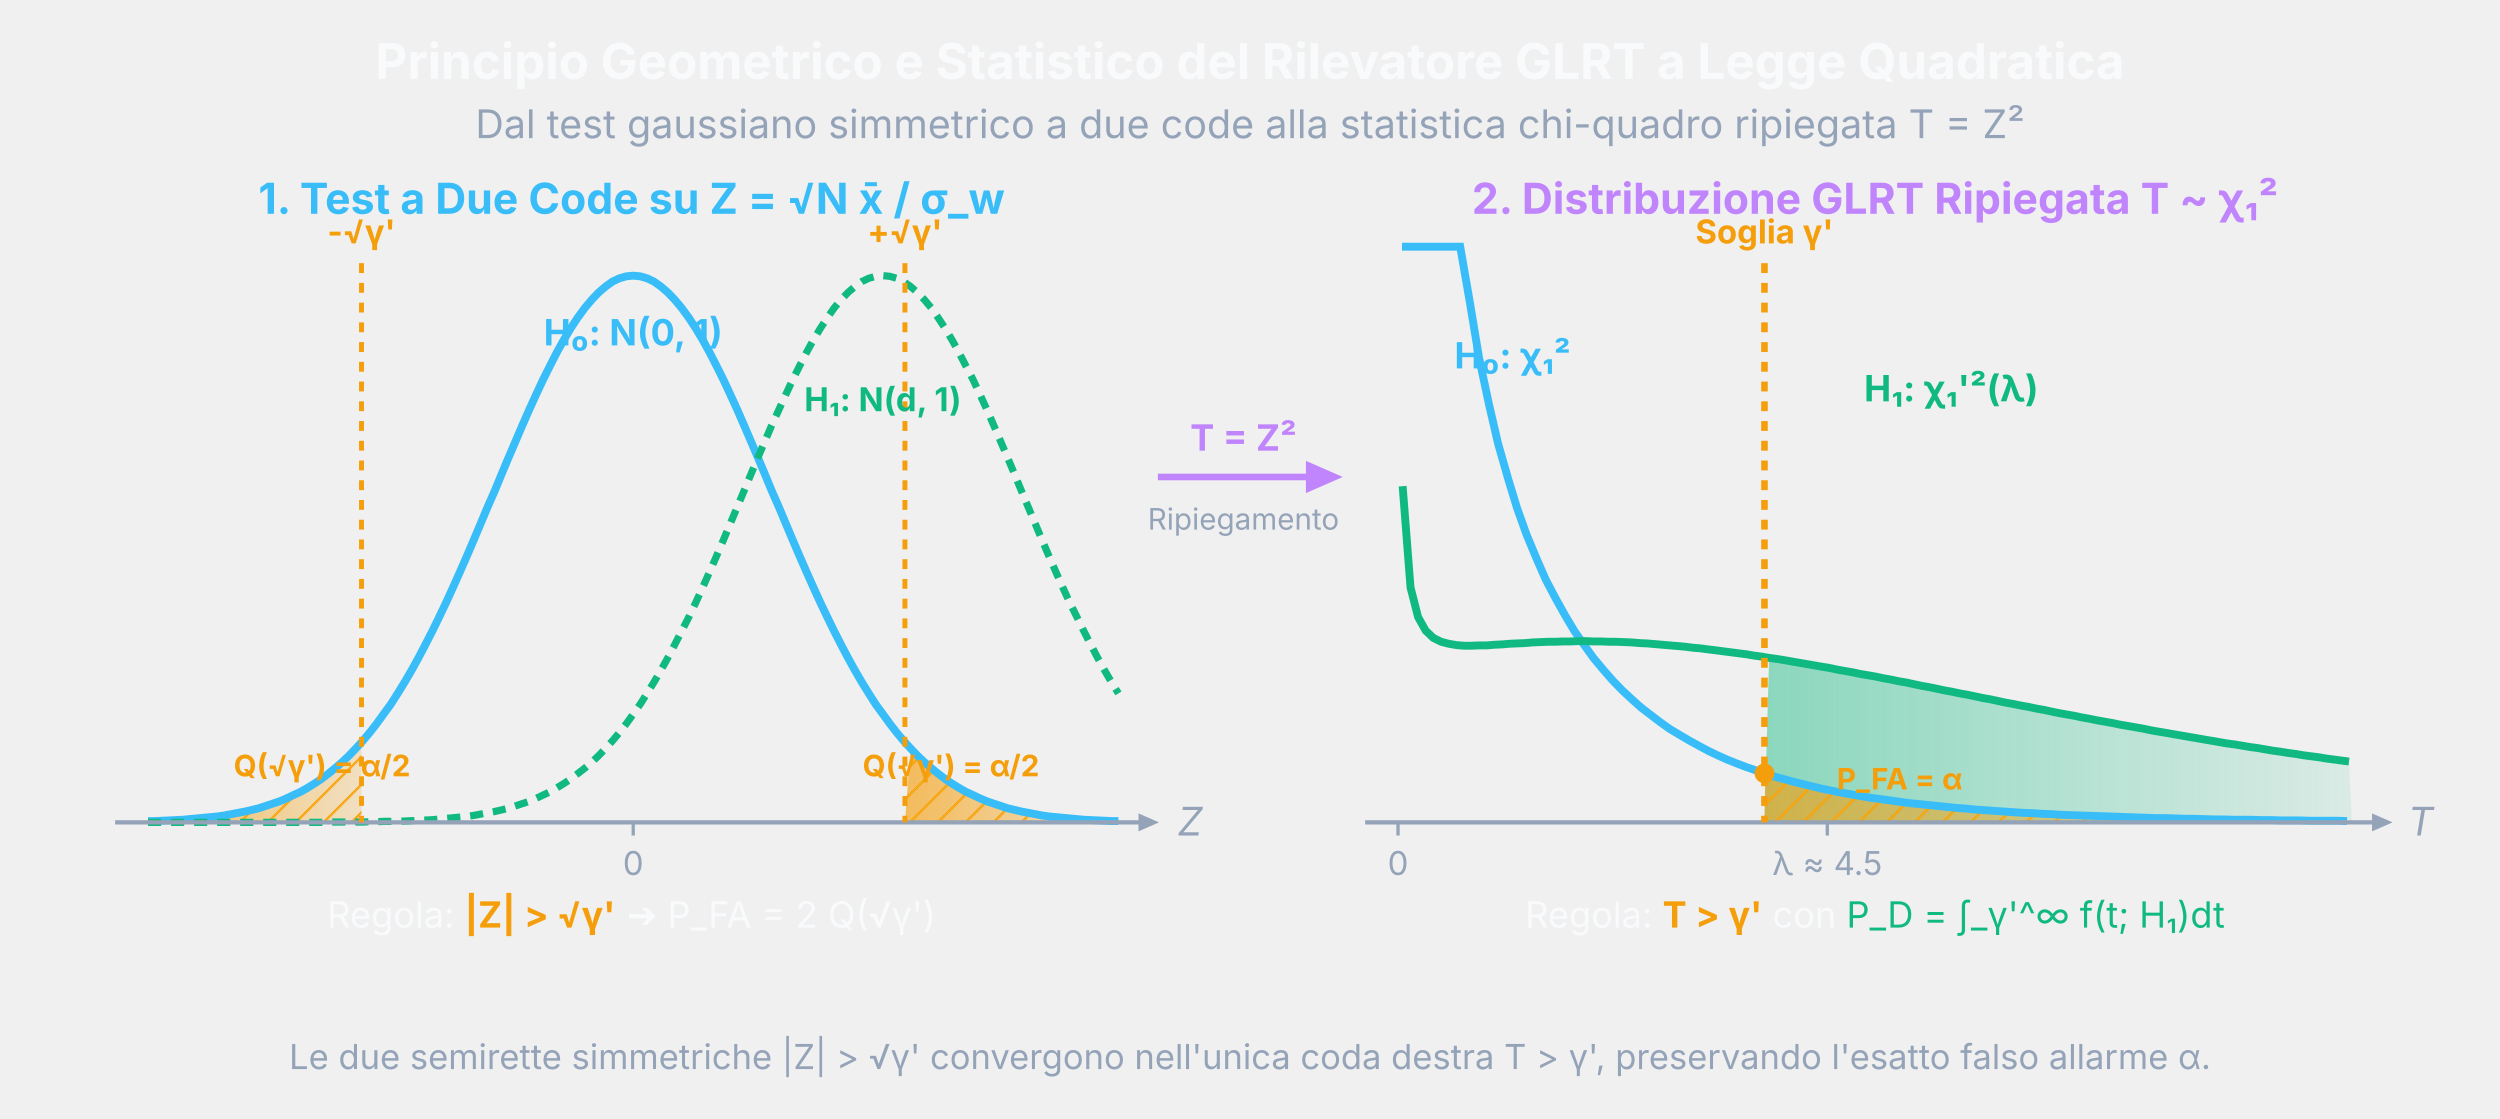
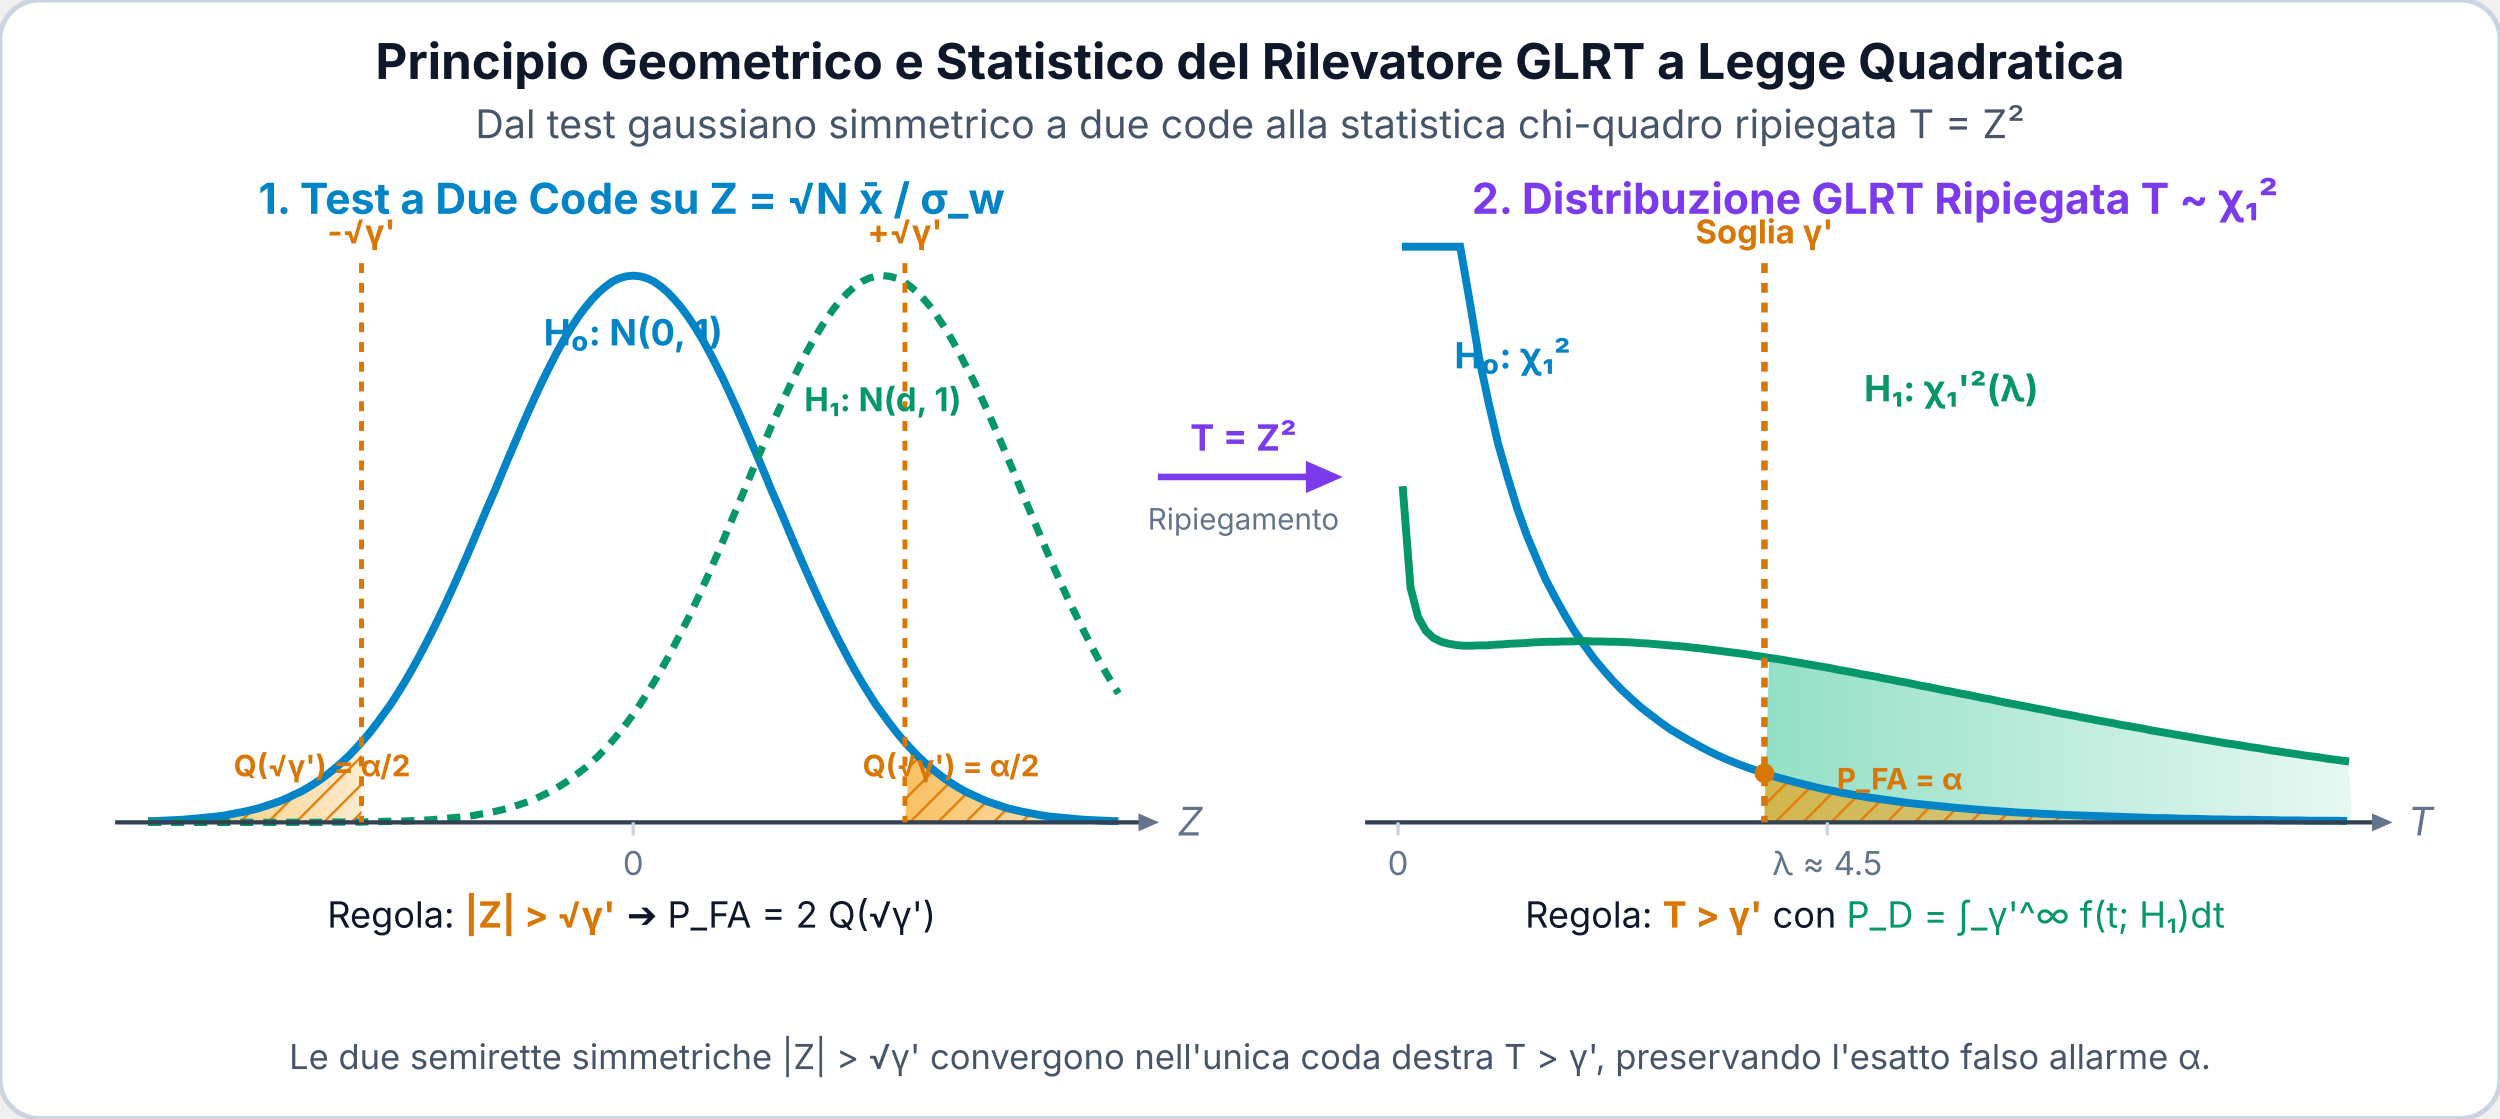
<svg xmlns="http://www.w3.org/2000/svg" width="100%" height="340" viewBox="0 0 760 340">
  <defs>
    <linearGradient id="pfaGrad" x1="0%" y1="0%" x2="100%" y2="0%">
      <stop offset="0%" stop-color="#f59e0b" stop-opacity="0.65" />
      <stop offset="100%" stop-color="#f59e0b" stop-opacity="0.20" />
    </linearGradient>
    <linearGradient id="pdGrad" x1="0%" y1="0%" x2="100%" y2="0%">
      <stop offset="0%" stop-color="#10b981" stop-opacity="0.45" />
      <stop offset="100%" stop-color="#10b981" stop-opacity="0.10" />
    </linearGradient>
    <pattern id="hatchPfa" width="6" height="6" patternTransform="rotate(45 0 0)" patternUnits="userSpaceOnUse">
-       <line x1="0" y1="0" x2="0" y2="6" stroke="#f59e0b" stroke-width="1.4" />
+       <line x1="0" y1="0" x2="0" y2="6" stroke="#d97706" stroke-width="1.4" />
    </pattern>
    <marker id="arr" viewBox="0 0 10 10" refX="5" refY="5" markerWidth="6" markerHeight="6" orient="auto-start-reverse">
-       <path d="M 0 1.5 L 8 5 L 0 8.5 z" fill="#94a3b8" />
+       <path d="M 0 1.5 L 8 5 L 0 8.5 z" fill="#64748b" />
    </marker>
    <marker id="foldArr" viewBox="0 0 10 10" refX="5" refY="5" markerWidth="7" markerHeight="7" orient="auto-start-reverse">
-       <path d="M 0 1.5 L 8 5 L 0 8.5 z" fill="#c084fc" />
+       <path d="M 0 1.5 L 8 5 L 0 8.5 z" fill="#7c3aed" />
    </marker>
  </defs>
-   <text x="380" y="24" text-anchor="middle" font-family="system-ui, -apple-system, sans-serif" font-size="15" font-weight="bold" fill="#f8fafc">Principio Geometrico e Statistico del Rilevatore GLRT a Legge Quadratica</text>
-   <text x="380" y="42" text-anchor="middle" font-family="system-ui, -apple-system, sans-serif" font-size="12" fill="#94a3b8">Dal test gaussiano simmetrico a due code alla statistica chi-quadro ripiegata T = Z²</text>
-   <text x="192" y="65" text-anchor="middle" font-family="system-ui, -apple-system, sans-serif" font-size="13" font-weight="bold" fill="#38bdf8">1. Test a Due Code su Z = √N x̄ / σ_w</text>
+   <rect width="100%" height="100%" rx="12" fill="#ffffff" stroke="#cbd5e1" stroke-width="1.5" />
+   <text x="380" y="24" text-anchor="middle" font-family="system-ui, -apple-system, sans-serif" font-size="15" font-weight="bold" fill="#0f172a">Principio Geometrico e Statistico del Rilevatore GLRT a Legge Quadratica</text>
+   <text x="380" y="42" text-anchor="middle" font-family="system-ui, -apple-system, sans-serif" font-size="12" fill="#475569">Dal test gaussiano simmetrico a due code alla statistica chi-quadro ripiegata T = Z²</text>
+   <text x="192" y="65" text-anchor="middle" font-family="system-ui, -apple-system, sans-serif" font-size="13" font-weight="bold" fill="#0284c7">1. Test a Due Code su Z = √N x̄ / σ_w</text>
  <path d="M 45.0 250.0 L 45.0 249.6 L 47.1 249.6 L 49.2 249.5 L 51.3 249.4 L 53.4 249.3 L 55.5 249.2 L 57.6 249.0 L 59.8 248.8 L 61.9 248.6 L 64.0 248.4 L 66.1 248.2 L 68.2 247.9 L 70.3 247.5 L 72.4 247.1 L 74.5 246.7 L 76.6 246.2 L 78.7 245.7 L 80.8 245.0 L 82.9 244.3 L 85.0 243.6 L 87.1 242.7 L 89.2 241.7 L 91.4 240.7 L 93.5 239.5 L 95.6 238.2 L 97.7 236.8 L 99.8 235.2 L 101.9 233.5 L 104.0 231.7 L 106.1 229.7 L 108.2 227.5 L 109.9 225.6 L 109.9 250.0 Z" fill="url(#pfaGrad)" />
  <path d="M 45.0 250.0 L 45.0 249.6 L 47.1 249.6 L 49.2 249.5 L 51.3 249.4 L 53.4 249.3 L 55.5 249.2 L 57.6 249.0 L 59.8 248.8 L 61.9 248.6 L 64.0 248.4 L 66.1 248.2 L 68.2 247.9 L 70.3 247.5 L 72.4 247.1 L 74.5 246.7 L 76.6 246.2 L 78.7 245.7 L 80.8 245.0 L 82.9 244.3 L 85.0 243.6 L 87.1 242.7 L 89.2 241.7 L 91.4 240.7 L 93.5 239.5 L 95.6 238.2 L 97.7 236.8 L 99.8 235.2 L 101.9 233.5 L 104.0 231.7 L 106.1 229.7 L 108.2 227.5 L 109.9 225.6 L 109.9 250.0 Z" fill="url(#hatchPfa)" />
  <path d="M 275.1 250.0 L 276.8 227.5 L 278.9 229.7 L 281.0 231.7 L 283.1 233.5 L 285.2 235.2 L 287.3 236.8 L 289.4 238.2 L 291.5 239.5 L 293.6 240.7 L 295.8 241.7 L 297.9 242.7 L 300.0 243.6 L 302.1 244.3 L 304.2 245.0 L 306.3 245.7 L 308.4 246.2 L 310.5 246.7 L 312.6 247.1 L 314.7 247.5 L 316.8 247.9 L 318.9 248.2 L 321.0 248.4 L 323.1 248.6 L 325.2 248.8 L 327.4 249.0 L 329.5 249.2 L 331.6 249.3 L 333.7 249.4 L 335.8 249.5 L 337.9 249.6 L 340.0 249.6 L 340.0 250.0 Z" fill="url(#pfaGrad)" />
  <path d="M 275.1 250.0 L 276.8 227.5 L 278.9 229.7 L 281.0 231.7 L 283.1 233.5 L 285.2 235.2 L 287.3 236.8 L 289.4 238.2 L 291.5 239.5 L 293.6 240.7 L 295.8 241.7 L 297.9 242.7 L 300.0 243.6 L 302.1 244.3 L 304.2 245.0 L 306.3 245.7 L 308.4 246.2 L 310.5 246.7 L 312.6 247.1 L 314.7 247.5 L 316.8 247.9 L 318.9 248.2 L 321.0 248.4 L 323.1 248.6 L 325.2 248.8 L 327.4 249.0 L 329.5 249.2 L 331.6 249.3 L 333.7 249.4 L 335.8 249.5 L 337.9 249.6 L 340.0 249.6 L 340.0 250.0 Z" fill="url(#hatchPfa)" />
-   <path d="M 45.0 249.6 L 47.1 249.6 L 49.2 249.5 L 51.3 249.4 L 53.4 249.3 L 55.5 249.2 L 57.6 249.0 L 59.8 248.8 L 61.9 248.6 L 64.0 248.4 L 66.1 248.2 L 68.2 247.9 L 70.3 247.5 L 72.4 247.1 L 74.5 246.7 L 76.6 246.2 L 78.7 245.7 L 80.8 245.0 L 82.9 244.3 L 85.0 243.6 L 87.1 242.7 L 89.2 241.7 L 91.4 240.7 L 93.5 239.5 L 95.6 238.2 L 97.7 236.8 L 99.8 235.2 L 101.9 233.5 L 104.0 231.7 L 106.1 229.7 L 108.2 227.5 L 110.3 225.2 L 112.4 222.7 L 114.5 220.0 L 116.6 217.1 L 118.8 214.1 L 120.9 210.8 L 123.0 207.4 L 125.1 203.8 L 127.2 200.0 L 129.3 196.0 L 131.4 191.9 L 133.5 187.6 L 135.6 183.2 L 137.7 178.6 L 139.8 173.9 L 141.9 169.1 L 144.0 164.2 L 146.1 159.2 L 148.2 154.2 L 150.4 149.2 L 152.5 144.1 L 154.6 139.1 L 156.7 134.2 L 158.8 129.3 L 160.9 124.5 L 163.0 119.9 L 165.1 115.4 L 167.2 111.2 L 169.3 107.1 L 171.4 103.3 L 173.5 99.8 L 175.6 96.6 L 177.8 93.6 L 179.9 91.1 L 182.0 88.9 L 184.1 87.1 L 186.2 85.6 L 188.3 84.6 L 190.4 84.0 L 192.5 83.8 L 194.6 84.0 L 196.7 84.6 L 198.8 85.6 L 200.9 87.1 L 203.0 88.9 L 205.1 91.1 L 207.2 93.6 L 209.4 96.6 L 211.5 99.8 L 213.6 103.3 L 215.7 107.1 L 217.8 111.2 L 219.9 115.4 L 222.0 119.9 L 224.1 124.5 L 226.2 129.3 L 228.3 134.2 L 230.4 139.1 L 232.5 144.1 L 234.6 149.2 L 236.8 154.2 L 238.9 159.2 L 241.0 164.2 L 243.1 169.1 L 245.2 173.9 L 247.3 178.6 L 249.4 183.2 L 251.5 187.6 L 253.6 191.9 L 255.7 196.0 L 257.8 200.0 L 259.9 203.8 L 262.0 207.4 L 264.1 210.8 L 266.2 214.1 L 268.4 217.1 L 270.5 220.0 L 272.6 222.7 L 274.7 225.2 L 276.8 227.5 L 278.9 229.7 L 281.0 231.7 L 283.1 233.5 L 285.2 235.2 L 287.3 236.8 L 289.4 238.2 L 291.5 239.5 L 293.6 240.7 L 295.8 241.7 L 297.9 242.7 L 300.0 243.6 L 302.1 244.3 L 304.2 245.0 L 306.3 245.7 L 308.4 246.2 L 310.5 246.7 L 312.6 247.1 L 314.7 247.5 L 316.8 247.9 L 318.9 248.2 L 321.0 248.4 L 323.1 248.6 L 325.2 248.8 L 327.4 249.0 L 329.5 249.2 L 331.6 249.3 L 333.7 249.4 L 335.8 249.5 L 337.9 249.6 L 340.0 249.6" stroke="#38bdf8" stroke-width="2.4" fill="none" />
-   <path d="M 45.0 250.0 L 47.1 250.0 L 49.2 250.0 L 51.3 250.0 L 53.4 250.0 L 55.5 250.0 L 57.6 250.0 L 59.8 250.0 L 61.9 250.0 L 64.0 250.0 L 66.1 250.0 L 68.2 250.0 L 70.3 250.0 L 72.4 250.0 L 74.5 250.0 L 76.6 250.0 L 78.7 250.0 L 80.8 250.0 L 82.9 250.0 L 85.0 250.0 L 87.1 250.0 L 89.2 250.0 L 91.4 250.0 L 93.5 250.0 L 95.6 250.0 L 97.7 250.0 L 99.8 249.9 L 101.9 249.9 L 104.0 249.9 L 106.1 249.9 L 108.2 249.9 L 110.3 249.9 L 112.4 249.8 L 114.5 249.8 L 116.6 249.7 L 118.8 249.7 L 120.9 249.6 L 123.0 249.6 L 125.1 249.5 L 127.2 249.4 L 129.3 249.3 L 131.4 249.2 L 133.5 249.0 L 135.6 248.8 L 137.7 248.6 L 139.8 248.4 L 141.9 248.2 L 144.0 247.9 L 146.1 247.5 L 148.2 247.1 L 150.4 246.7 L 152.5 246.2 L 154.6 245.7 L 156.7 245.0 L 158.8 244.3 L 160.9 243.6 L 163.0 242.7 L 165.1 241.7 L 167.2 240.7 L 169.3 239.5 L 171.4 238.2 L 173.5 236.8 L 175.6 235.2 L 177.8 233.5 L 179.9 231.7 L 182.0 229.7 L 184.1 227.5 L 186.2 225.2 L 188.3 222.7 L 190.4 220.0 L 192.5 217.1 L 194.6 214.1 L 196.7 210.8 L 198.8 207.4 L 200.9 203.8 L 203.0 200.0 L 205.1 196.0 L 207.2 191.9 L 209.4 187.6 L 211.5 183.2 L 213.6 178.6 L 215.7 173.9 L 217.8 169.1 L 219.9 164.2 L 222.0 159.2 L 224.1 154.2 L 226.2 149.2 L 228.3 144.1 L 230.4 139.1 L 232.5 134.2 L 234.6 129.3 L 236.8 124.5 L 238.9 119.9 L 241.0 115.4 L 243.1 111.2 L 245.2 107.1 L 247.3 103.3 L 249.4 99.8 L 251.5 96.6 L 253.6 93.6 L 255.7 91.1 L 257.8 88.9 L 259.9 87.1 L 262.0 85.6 L 264.1 84.6 L 266.2 84.0 L 268.4 83.8 L 270.5 84.0 L 272.6 84.6 L 274.7 85.6 L 276.8 87.1 L 278.9 88.9 L 281.0 91.1 L 283.1 93.6 L 285.2 96.6 L 287.3 99.8 L 289.4 103.3 L 291.5 107.1 L 293.6 111.2 L 295.8 115.4 L 297.9 119.9 L 300.0 124.5 L 302.1 129.3 L 304.2 134.2 L 306.3 139.1 L 308.4 144.1 L 310.5 149.2 L 312.6 154.2 L 314.7 159.2 L 316.8 164.2 L 318.9 169.1 L 321.0 173.9 L 323.1 178.6 L 325.2 183.2 L 327.4 187.6 L 329.5 191.9 L 331.6 196.0 L 333.7 200.0 L 335.8 203.8 L 337.9 207.4 L 340.0 210.8" stroke="#10b981" stroke-width="2.2" stroke-dasharray="4 3" fill="none" />
-   <line x1="35" y1="250.0" x2="350" y2="250.0" stroke="#94a3b8" stroke-width="1.3" marker-end="url(#arr)" />
-   <text x="358" y="254.0" font-family="system-ui, -apple-system, sans-serif" font-size="12" font-style="italic" fill="#94a3b8">Z</text>
-   <line x1="192.5" y1="250.0" x2="192.5" y2="254.0" stroke="#94a3b8" stroke-width="1" />
-   <text x="192.5" y="266.0" text-anchor="middle" font-family="system-ui, -apple-system, sans-serif" font-size="10" fill="#94a3b8">0</text>
-   <line x1="109.9" y1="80" x2="109.9" y2="250.0" stroke="#f59e0b" stroke-width="1.5" stroke-dasharray="3 3" />
-   <text x="109.9" y="74" text-anchor="middle" font-family="system-ui, -apple-system, sans-serif" font-size="10" font-weight="bold" fill="#f59e0b">-√γ'</text>
-   <text x="97.9" y="236.0" text-anchor="middle" font-family="system-ui, -apple-system, sans-serif" font-size="9" font-weight="bold" fill="#f59e0b">Q(√γ') = α/2</text>
-   <line x1="275.1" y1="80" x2="275.1" y2="250.0" stroke="#f59e0b" stroke-width="1.5" stroke-dasharray="3 3" />
-   <text x="275.1" y="74" text-anchor="middle" font-family="system-ui, -apple-system, sans-serif" font-size="10" font-weight="bold" fill="#f59e0b">+√γ'</text>
-   <text x="289.1" y="236.0" text-anchor="middle" font-family="system-ui, -apple-system, sans-serif" font-size="9" font-weight="bold" fill="#f59e0b">Q(√γ') = α/2</text>
-   <text x="192.5" y="105" text-anchor="middle" font-family="system-ui, -apple-system, sans-serif" font-size="11" font-weight="bold" fill="#38bdf8">H₀: N(0, 1)</text>
-   <text x="268.4" y="125" text-anchor="middle" font-family="system-ui, -apple-system, sans-serif" font-size="10" font-weight="bold" fill="#10b981">H₁: N(d, 1)</text>
-   <text x="192" y="282.0" text-anchor="middle" font-family="system-ui, -apple-system, sans-serif" font-size="11" fill="#f8fafc">Regola: <tspan font-weight="bold" fill="#f59e0b">|Z| &gt; √γ'</tspan> ➔ P_FA = 2 Q(√γ')</text>
+   <path d="M 45.0 249.6 L 47.1 249.6 L 49.2 249.5 L 51.3 249.4 L 53.4 249.3 L 55.5 249.2 L 57.6 249.0 L 59.8 248.8 L 61.9 248.6 L 64.0 248.4 L 66.1 248.2 L 68.2 247.9 L 70.3 247.5 L 72.4 247.1 L 74.5 246.7 L 76.6 246.2 L 78.7 245.7 L 80.8 245.0 L 82.9 244.3 L 85.0 243.6 L 87.1 242.7 L 89.2 241.7 L 91.4 240.7 L 93.5 239.5 L 95.6 238.2 L 97.7 236.8 L 99.8 235.2 L 101.9 233.5 L 104.0 231.7 L 106.1 229.7 L 108.2 227.5 L 110.3 225.2 L 112.4 222.7 L 114.5 220.0 L 116.6 217.1 L 118.8 214.1 L 120.9 210.8 L 123.0 207.4 L 125.1 203.8 L 127.2 200.0 L 129.3 196.0 L 131.4 191.9 L 133.5 187.6 L 135.6 183.2 L 137.7 178.6 L 139.8 173.9 L 141.9 169.1 L 144.0 164.2 L 146.1 159.2 L 148.2 154.2 L 150.4 149.2 L 152.5 144.1 L 154.6 139.1 L 156.7 134.2 L 158.8 129.3 L 160.9 124.5 L 163.0 119.9 L 165.1 115.4 L 167.2 111.2 L 169.3 107.1 L 171.4 103.3 L 173.5 99.8 L 175.6 96.6 L 177.8 93.6 L 179.9 91.1 L 182.0 88.9 L 184.1 87.1 L 186.2 85.6 L 188.3 84.6 L 190.4 84.0 L 192.5 83.8 L 194.6 84.0 L 196.7 84.6 L 198.8 85.6 L 200.9 87.1 L 203.0 88.9 L 205.1 91.1 L 207.2 93.6 L 209.4 96.6 L 211.5 99.8 L 213.6 103.3 L 215.7 107.1 L 217.8 111.2 L 219.9 115.4 L 222.0 119.9 L 224.1 124.5 L 226.2 129.3 L 228.3 134.2 L 230.4 139.1 L 232.5 144.1 L 234.6 149.2 L 236.8 154.2 L 238.9 159.2 L 241.0 164.2 L 243.1 169.1 L 245.2 173.9 L 247.3 178.6 L 249.4 183.2 L 251.5 187.6 L 253.6 191.9 L 255.7 196.0 L 257.8 200.0 L 259.9 203.8 L 262.0 207.4 L 264.1 210.8 L 266.2 214.1 L 268.4 217.1 L 270.5 220.0 L 272.6 222.7 L 274.7 225.2 L 276.8 227.5 L 278.9 229.7 L 281.0 231.7 L 283.1 233.5 L 285.2 235.2 L 287.3 236.8 L 289.4 238.2 L 291.5 239.5 L 293.6 240.7 L 295.8 241.7 L 297.9 242.7 L 300.0 243.6 L 302.1 244.3 L 304.2 245.0 L 306.3 245.7 L 308.4 246.2 L 310.5 246.7 L 312.6 247.1 L 314.7 247.5 L 316.8 247.9 L 318.9 248.2 L 321.0 248.4 L 323.1 248.6 L 325.2 248.8 L 327.4 249.0 L 329.5 249.2 L 331.6 249.3 L 333.7 249.4 L 335.8 249.5 L 337.9 249.6 L 340.0 249.6" stroke="#0284c7" stroke-width="2.4" fill="none" />
+   <path d="M 45.0 250.0 L 47.1 250.0 L 49.2 250.0 L 51.3 250.0 L 53.4 250.0 L 55.5 250.0 L 57.6 250.0 L 59.8 250.0 L 61.9 250.0 L 64.0 250.0 L 66.1 250.0 L 68.2 250.0 L 70.3 250.0 L 72.4 250.0 L 74.5 250.0 L 76.6 250.0 L 78.7 250.0 L 80.8 250.0 L 82.9 250.0 L 85.0 250.0 L 87.1 250.0 L 89.2 250.0 L 91.4 250.0 L 93.5 250.0 L 95.6 250.0 L 97.7 250.0 L 99.8 249.9 L 101.9 249.9 L 104.0 249.9 L 106.1 249.9 L 108.2 249.9 L 110.3 249.9 L 112.4 249.8 L 114.5 249.8 L 116.6 249.7 L 118.8 249.7 L 120.9 249.6 L 123.0 249.6 L 125.1 249.5 L 127.2 249.4 L 129.3 249.3 L 131.4 249.2 L 133.5 249.0 L 135.6 248.8 L 137.7 248.6 L 139.8 248.4 L 141.9 248.2 L 144.0 247.9 L 146.1 247.5 L 148.2 247.1 L 150.4 246.7 L 152.5 246.2 L 154.6 245.7 L 156.7 245.0 L 158.8 244.3 L 160.9 243.6 L 163.0 242.7 L 165.1 241.7 L 167.2 240.7 L 169.3 239.5 L 171.4 238.2 L 173.5 236.8 L 175.6 235.2 L 177.8 233.5 L 179.9 231.7 L 182.0 229.7 L 184.1 227.5 L 186.2 225.2 L 188.3 222.7 L 190.4 220.0 L 192.5 217.1 L 194.6 214.1 L 196.7 210.8 L 198.8 207.4 L 200.9 203.8 L 203.0 200.0 L 205.1 196.0 L 207.2 191.9 L 209.4 187.6 L 211.5 183.2 L 213.6 178.6 L 215.7 173.9 L 217.8 169.1 L 219.9 164.2 L 222.0 159.2 L 224.1 154.2 L 226.2 149.2 L 228.3 144.1 L 230.4 139.1 L 232.5 134.2 L 234.6 129.3 L 236.8 124.5 L 238.9 119.9 L 241.0 115.4 L 243.1 111.2 L 245.2 107.1 L 247.3 103.3 L 249.4 99.8 L 251.5 96.6 L 253.6 93.6 L 255.7 91.1 L 257.8 88.9 L 259.9 87.1 L 262.0 85.6 L 264.1 84.6 L 266.2 84.0 L 268.4 83.8 L 270.5 84.0 L 272.6 84.6 L 274.7 85.6 L 276.8 87.1 L 278.9 88.9 L 281.0 91.1 L 283.1 93.6 L 285.2 96.6 L 287.3 99.8 L 289.4 103.3 L 291.5 107.1 L 293.6 111.2 L 295.8 115.4 L 297.9 119.9 L 300.0 124.5 L 302.1 129.3 L 304.2 134.2 L 306.3 139.1 L 308.4 144.1 L 310.5 149.2 L 312.6 154.2 L 314.7 159.2 L 316.8 164.2 L 318.9 169.1 L 321.0 173.9 L 323.1 178.6 L 325.2 183.2 L 327.4 187.6 L 329.5 191.9 L 331.6 196.0 L 333.7 200.0 L 335.8 203.8 L 337.9 207.4 L 340.0 210.8" stroke="#059669" stroke-width="2.2" stroke-dasharray="4 3" fill="none" />
+   <line x1="35" y1="250.0" x2="350" y2="250.0" stroke="#334155" stroke-width="1.3" marker-end="url(#arr)" />
+   <text x="358" y="254.0" font-family="system-ui, -apple-system, sans-serif" font-size="12" font-style="italic" fill="#64748b">Z</text>
+   <line x1="192.5" y1="250.0" x2="192.5" y2="254.0" stroke="#cbd5e1" stroke-width="1" />
+   <text x="192.5" y="266.0" text-anchor="middle" font-family="system-ui, -apple-system, sans-serif" font-size="10" fill="#64748b">0</text>
+   <line x1="109.9" y1="80" x2="109.9" y2="250.0" stroke="#d97706" stroke-width="1.5" stroke-dasharray="3 3" />
+   <text x="109.9" y="74" text-anchor="middle" font-family="system-ui, -apple-system, sans-serif" font-size="10" font-weight="bold" fill="#d97706">-√γ'</text>
+   <text x="97.9" y="236.0" text-anchor="middle" font-family="system-ui, -apple-system, sans-serif" font-size="9" font-weight="bold" fill="#d97706">Q(√γ') = α/2</text>
+   <line x1="275.1" y1="80" x2="275.1" y2="250.0" stroke="#d97706" stroke-width="1.5" stroke-dasharray="3 3" />
+   <text x="275.1" y="74" text-anchor="middle" font-family="system-ui, -apple-system, sans-serif" font-size="10" font-weight="bold" fill="#d97706">+√γ'</text>
+   <text x="289.1" y="236.0" text-anchor="middle" font-family="system-ui, -apple-system, sans-serif" font-size="9" font-weight="bold" fill="#d97706">Q(√γ') = α/2</text>
+   <text x="192.5" y="105" text-anchor="middle" font-family="system-ui, -apple-system, sans-serif" font-size="11" font-weight="bold" fill="#0284c7">H₀: N(0, 1)</text>
+   <text x="268.4" y="125" text-anchor="middle" font-family="system-ui, -apple-system, sans-serif" font-size="10" font-weight="bold" fill="#059669">H₁: N(d, 1)</text>
+   <text x="192" y="282.0" text-anchor="middle" font-family="system-ui, -apple-system, sans-serif" font-size="11" fill="#0f172a">Regola: <tspan font-weight="bold" fill="#d97706">|Z| &gt; √γ'</tspan> ➔ P_FA = 2 Q(√γ')</text>
  <g transform="translate(352, 145)">
-     <line x1="0" y1="0" x2="52" y2="0" stroke="#c084fc" stroke-width="2" marker-end="url(#foldArr)" />
-     <text x="26" y="-8" text-anchor="middle" font-family="system-ui, -apple-system, sans-serif" font-size="11" font-weight="bold" fill="#c084fc">T = Z²</text>
-     <text x="26" y="16" text-anchor="middle" font-family="system-ui, -apple-system, sans-serif" font-size="9" fill="#94a3b8">Ripiegamento</text>
+     <line x1="0" y1="0" x2="52" y2="0" stroke="#7c3aed" stroke-width="2" marker-end="url(#foldArr)" />
+     <text x="26" y="-8" text-anchor="middle" font-family="system-ui, -apple-system, sans-serif" font-size="11" font-weight="bold" fill="#7c3aed">T = Z²</text>
+     <text x="26" y="16" text-anchor="middle" font-family="system-ui, -apple-system, sans-serif" font-size="9" fill="#64748b">Ripiegamento</text>
  </g>
-   <text x="570" y="65" text-anchor="middle" font-family="system-ui, -apple-system, sans-serif" font-size="13" font-weight="bold" fill="#c084fc">2. Distribuzione GLRT Ripiegata T ~ χ₁²</text>
+   <text x="570" y="65" text-anchor="middle" font-family="system-ui, -apple-system, sans-serif" font-size="13" font-weight="bold" fill="#7c3aed">2. Distribuzione GLRT Ripiegata T ~ χ₁²</text>
  <path d="M 536.4 250.0 L 537.8 200.0 L 540.1 200.3 L 542.5 200.7 L 544.8 201.1 L 547.1 201.5 L 549.4 201.9 L 551.7 202.3 L 554.0 202.7 L 556.4 203.1 L 558.7 203.6 L 561.0 204.0 L 563.3 204.4 L 565.6 204.9 L 568.0 205.3 L 570.3 205.7 L 572.6 206.2 L 574.9 206.6 L 577.2 207.1 L 579.6 207.5 L 581.9 208.0 L 584.2 208.5 L 586.5 208.9 L 588.9 209.4 L 591.2 209.9 L 593.5 210.3 L 595.8 210.8 L 598.1 211.2 L 600.5 211.7 L 602.8 212.2 L 605.1 212.6 L 607.4 213.1 L 609.7 213.6 L 612.0 214.0 L 614.4 214.5 L 616.7 214.9 L 619.0 215.4 L 621.3 215.8 L 623.6 216.3 L 626.0 216.8 L 628.3 217.2 L 630.6 217.6 L 632.9 218.1 L 635.2 218.5 L 637.6 219.0 L 639.9 219.4 L 642.2 219.8 L 644.5 220.3 L 646.9 220.7 L 649.2 221.1 L 651.5 221.5 L 653.8 222.0 L 656.1 222.4 L 658.5 222.8 L 660.8 223.2 L 663.1 223.6 L 665.4 224.0 L 667.7 224.4 L 670.0 224.8 L 672.4 225.2 L 674.7 225.6 L 677.0 226.0 L 679.3 226.3 L 681.7 226.7 L 684.0 227.1 L 686.3 227.4 L 688.6 227.8 L 690.9 228.2 L 693.2 228.5 L 695.6 228.9 L 697.9 229.2 L 700.2 229.6 L 702.5 229.9 L 704.9 230.2 L 707.2 230.6 L 709.5 230.9 L 711.8 231.2 L 714.1 231.5 L 715.0 250.0 Z" fill="url(#pdGrad)" />
  <path d="M 536.4 250.0 L 536.6 235.2 L 539.5 236.1 L 542.5 236.9 L 545.4 237.7 L 548.2 238.4 L 551.1 239.1 L 554.0 239.8 L 557.0 240.4 L 559.9 241.0 L 562.8 241.5 L 565.6 242.0 L 568.5 242.5 L 571.5 242.9 L 574.4 243.3 L 577.2 243.7 L 580.1 244.1 L 583.0 244.4 L 586.0 244.7 L 588.9 245.0 L 591.8 245.3 L 594.7 245.6 L 597.5 245.8 L 600.5 246.1 L 603.4 246.3 L 606.2 246.5 L 609.1 246.7 L 612.0 246.9 L 615.0 247.1 L 617.9 247.2 L 620.8 247.4 L 623.6 247.5 L 626.5 247.7 L 629.5 247.8 L 632.4 247.9 L 635.2 248.0 L 638.2 248.1 L 641.0 248.2 L 644.0 248.3 L 646.9 248.4 L 649.8 248.5 L 652.6 248.6 L 655.5 248.7 L 658.5 248.7 L 661.4 248.8 L 664.2 248.9 L 667.2 248.9 L 670.0 249.0 L 673.0 249.1 L 675.9 249.1 L 678.8 249.2 L 681.7 249.2 L 684.5 249.2 L 687.5 249.3 L 690.4 249.3 L 693.2 249.4 L 696.2 249.4 L 699.0 249.4 L 702.0 249.5 L 704.9 249.5 L 707.8 249.5 L 710.7 249.5 L 713.5 249.6 L 715.0 250.0 Z" fill="url(#pfaGrad)" />
  <path d="M 536.4 250.0 L 536.6 235.2 L 539.5 236.1 L 542.5 236.9 L 545.4 237.7 L 548.2 238.4 L 551.1 239.1 L 554.0 239.8 L 557.0 240.4 L 559.9 241.0 L 562.8 241.5 L 565.6 242.0 L 568.5 242.5 L 571.5 242.9 L 574.4 243.3 L 577.2 243.7 L 580.1 244.1 L 583.0 244.4 L 586.0 244.7 L 588.9 245.0 L 591.8 245.3 L 594.7 245.6 L 597.5 245.8 L 600.5 246.1 L 603.4 246.3 L 606.2 246.5 L 609.1 246.7 L 612.0 246.9 L 615.0 247.1 L 617.9 247.2 L 620.8 247.4 L 623.6 247.5 L 626.5 247.7 L 629.5 247.8 L 632.4 247.9 L 635.2 248.0 L 638.2 248.1 L 641.0 248.2 L 644.0 248.3 L 646.9 248.4 L 649.8 248.5 L 652.6 248.6 L 655.5 248.7 L 658.5 248.7 L 661.4 248.8 L 664.2 248.9 L 667.2 248.9 L 670.0 249.0 L 673.0 249.1 L 675.9 249.1 L 678.8 249.2 L 681.7 249.2 L 684.5 249.2 L 687.5 249.3 L 690.4 249.3 L 693.2 249.4 L 696.2 249.4 L 699.0 249.4 L 702.0 249.5 L 704.9 249.5 L 707.8 249.5 L 710.7 249.5 L 713.5 249.6 L 715.0 250.0 Z" fill="url(#hatchPfa)" />
-   <path d="M 426.2 75.0 L 426.7 75.0 L 427.3 75.0 L 427.9 75.0 L 428.5 75.0 L 429.1 75.0 L 429.6 75.0 L 430.2 75.0 L 430.8 75.0 L 431.4 75.0 L 432.0 75.0 L 432.5 75.0 L 433.1 75.0 L 433.7 75.0 L 434.3 75.0 L 434.9 75.0 L 435.4 75.0 L 436.0 75.0 L 436.6 75.0 L 437.2 75.0 L 437.8 75.0 L 438.3 75.0 L 438.9 75.0 L 439.5 75.0 L 440.1 75.0 L 440.9 75.0 L 443.9 75.0 L 446.8 91.7 L 449.6 108.6 L 452.6 122.7 L 455.4 134.8 L 458.4 145.3 L 461.2 154.5 L 464.1 162.6 L 467.1 169.8 L 469.9 176.2 L 472.9 181.9 L 475.8 187.1 L 478.6 191.8 L 481.6 196.1 L 484.4 200.0 L 487.4 203.6 L 490.2 206.8 L 493.1 209.8 L 496.1 212.6 L 498.9 215.1 L 501.9 217.4 L 504.8 219.6 L 507.6 221.6 L 510.6 223.4 L 513.5 225.1 L 516.4 226.7 L 519.2 228.2 L 522.1 229.6 L 525.0 230.9 L 528.0 232.1 L 530.9 233.2 L 533.8 234.2 L 536.6 235.2 L 539.5 236.1 L 542.5 236.9 L 545.4 237.7 L 548.2 238.4 L 551.1 239.1 L 554.0 239.8 L 557.0 240.4 L 559.9 241.0 L 562.8 241.5 L 565.6 242.0 L 568.5 242.5 L 571.5 242.9 L 574.4 243.3 L 577.2 243.7 L 580.1 244.1 L 583.0 244.4 L 586.0 244.7 L 588.9 245.0 L 591.8 245.3 L 594.7 245.6 L 597.5 245.8 L 600.5 246.1 L 603.4 246.3 L 606.2 246.5 L 609.1 246.7 L 612.0 246.9 L 615.0 247.1 L 617.9 247.2 L 620.8 247.4 L 623.6 247.5 L 626.5 247.7 L 629.5 247.8 L 632.4 247.9 L 635.2 248.0 L 638.2 248.1 L 641.0 248.2 L 644.0 248.3 L 646.9 248.4 L 649.8 248.5 L 652.6 248.6 L 655.5 248.7 L 658.5 248.7 L 661.4 248.8 L 664.2 248.9 L 667.2 248.9 L 670.0 249.0 L 673.0 249.1 L 675.9 249.1 L 678.8 249.2 L 681.7 249.2 L 684.5 249.2 L 687.5 249.3 L 690.4 249.3 L 693.2 249.4 L 696.2 249.4 L 699.0 249.4 L 702.0 249.5 L 704.9 249.5 L 707.8 249.5 L 710.7 249.5 L 713.5 249.6" stroke="#38bdf8" stroke-width="2.4" fill="none" />
-   <path d="M 426.4 147.8 L 428.8 178.6 L 431.1 187.6 L 433.4 191.7 L 435.7 193.9 L 438.1 195.1 L 440.4 195.7 L 442.7 196.1 L 445.0 196.3 L 447.3 196.3 L 449.6 196.2 L 452.0 196.2 L 454.3 196.0 L 456.6 195.9 L 458.9 195.7 L 461.2 195.6 L 463.6 195.5 L 465.9 195.3 L 468.2 195.2 L 470.5 195.1 L 472.9 195.1 L 475.2 195.0 L 477.5 195.0 L 479.8 194.9 L 482.1 194.9 L 484.4 195.0 L 486.8 195.0 L 489.1 195.1 L 491.4 195.1 L 493.7 195.2 L 496.1 195.3 L 498.4 195.5 L 500.7 195.6 L 503.0 195.8 L 505.3 196.0 L 507.6 196.2 L 510.0 196.4 L 512.3 196.6 L 514.6 196.9 L 516.9 197.1 L 519.2 197.4 L 521.6 197.7 L 523.9 198.0 L 526.2 198.3 L 528.5 198.6 L 530.9 198.9 L 533.2 199.3 L 535.5 199.6 L 537.8 200.0 L 540.1 200.3 L 542.5 200.7 L 544.8 201.1 L 547.1 201.5 L 549.4 201.9 L 551.7 202.3 L 554.0 202.7 L 556.4 203.1 L 558.7 203.6 L 561.0 204.0 L 563.3 204.4 L 565.6 204.9 L 568.0 205.3 L 570.3 205.7 L 572.6 206.2 L 574.9 206.6 L 577.2 207.1 L 579.6 207.5 L 581.9 208.0 L 584.2 208.5 L 586.5 208.9 L 588.9 209.4 L 591.2 209.9 L 593.5 210.3 L 595.8 210.8 L 598.1 211.2 L 600.5 211.7 L 602.8 212.2 L 605.1 212.6 L 607.4 213.1 L 609.7 213.6 L 612.0 214.0 L 614.4 214.5 L 616.7 214.9 L 619.0 215.4 L 621.3 215.8 L 623.6 216.3 L 626.0 216.8 L 628.3 217.2 L 630.6 217.6 L 632.9 218.1 L 635.2 218.5 L 637.6 219.0 L 639.9 219.4 L 642.2 219.8 L 644.5 220.3 L 646.9 220.7 L 649.2 221.1 L 651.5 221.5 L 653.8 222.0 L 656.1 222.4 L 658.5 222.8 L 660.8 223.2 L 663.1 223.6 L 665.4 224.0 L 667.7 224.4 L 670.0 224.8 L 672.4 225.2 L 674.7 225.6 L 677.0 226.0 L 679.3 226.3 L 681.7 226.7 L 684.0 227.1 L 686.3 227.4 L 688.6 227.8 L 690.9 228.2 L 693.2 228.5 L 695.6 228.9 L 697.9 229.2 L 700.2 229.6 L 702.5 229.9 L 704.9 230.2 L 707.2 230.6 L 709.5 230.9 L 711.8 231.2 L 714.1 231.5" stroke="#10b981" stroke-width="2.4" fill="none" />
-   <line x1="415" y1="250.0" x2="725" y2="250.0" stroke="#94a3b8" stroke-width="1.3" marker-end="url(#arr)" />
-   <text x="732" y="254.0" font-family="system-ui, -apple-system, sans-serif" font-size="12" font-style="italic" fill="#94a3b8">T</text>
-   <line x1="425.0" y1="250.0" x2="425.0" y2="254.0" stroke="#94a3b8" stroke-width="1" />
-   <text x="425.0" y="266.0" text-anchor="middle" font-family="system-ui, -apple-system, sans-serif" font-size="10" fill="#94a3b8">0</text>
-   <line x1="555.5" y1="250.0" x2="555.5" y2="254.0" stroke="#94a3b8" stroke-width="1" />
-   <text x="555.5" y="266.0" text-anchor="middle" font-family="system-ui, -apple-system, sans-serif" font-size="10" fill="#94a3b8">λ ≈ 4.5</text>
-   <line x1="536.4" y1="80" x2="536.4" y2="250.0" stroke="#f59e0b" stroke-width="2" stroke-dasharray="3 3" />
-   <circle cx="536.4" cy="235.1" r="3" fill="#f59e0b" />
-   <text x="536.4" y="74" text-anchor="middle" font-family="system-ui, -apple-system, sans-serif" font-size="10" font-weight="bold" fill="#f59e0b">Soglia γ'</text>
-   <text x="558.4" y="240.0" font-family="system-ui, -apple-system, sans-serif" font-size="9" font-weight="bold" fill="#f59e0b">P_FA = α</text>
-   <text x="459.8" y="112" text-anchor="middle" font-family="system-ui, -apple-system, sans-serif" font-size="11" font-weight="bold" fill="#38bdf8">H₀: χ₁²</text>
-   <text x="593.2" y="122" text-anchor="middle" font-family="system-ui, -apple-system, sans-serif" font-size="11" font-weight="bold" fill="#10b981">H₁: χ₁'²(λ)</text>
-   <text x="570" y="282.0" text-anchor="middle" font-family="system-ui, -apple-system, sans-serif" font-size="11" fill="#f8fafc">Regola: <tspan font-weight="bold" fill="#f59e0b">T &gt; γ'</tspan> con <tspan fill="#10b981">P_D = ∫_γ'^∞ f(t; H₁)dt</tspan>
+   <path d="M 426.2 75.0 L 426.7 75.0 L 427.3 75.0 L 427.9 75.0 L 428.5 75.0 L 429.1 75.0 L 429.6 75.0 L 430.2 75.0 L 430.8 75.0 L 431.4 75.0 L 432.0 75.0 L 432.5 75.0 L 433.1 75.0 L 433.7 75.0 L 434.3 75.0 L 434.9 75.0 L 435.4 75.0 L 436.0 75.0 L 436.6 75.0 L 437.2 75.0 L 437.8 75.0 L 438.3 75.0 L 438.9 75.0 L 439.5 75.0 L 440.1 75.0 L 440.9 75.0 L 443.9 75.0 L 446.8 91.7 L 449.6 108.6 L 452.6 122.7 L 455.4 134.8 L 458.4 145.3 L 461.2 154.5 L 464.1 162.6 L 467.1 169.8 L 469.9 176.2 L 472.9 181.9 L 475.8 187.1 L 478.6 191.8 L 481.6 196.1 L 484.4 200.0 L 487.4 203.6 L 490.2 206.8 L 493.1 209.8 L 496.1 212.6 L 498.9 215.1 L 501.9 217.4 L 504.8 219.6 L 507.6 221.6 L 510.6 223.4 L 513.5 225.1 L 516.4 226.7 L 519.2 228.2 L 522.1 229.6 L 525.0 230.9 L 528.0 232.1 L 530.9 233.2 L 533.8 234.2 L 536.6 235.2 L 539.5 236.1 L 542.5 236.9 L 545.4 237.7 L 548.2 238.4 L 551.1 239.1 L 554.0 239.8 L 557.0 240.4 L 559.9 241.0 L 562.8 241.5 L 565.6 242.0 L 568.5 242.5 L 571.5 242.9 L 574.4 243.3 L 577.2 243.7 L 580.1 244.1 L 583.0 244.4 L 586.0 244.7 L 588.9 245.0 L 591.8 245.3 L 594.7 245.6 L 597.5 245.8 L 600.5 246.1 L 603.4 246.3 L 606.2 246.5 L 609.1 246.7 L 612.0 246.9 L 615.0 247.1 L 617.9 247.2 L 620.8 247.4 L 623.6 247.5 L 626.5 247.7 L 629.5 247.8 L 632.4 247.9 L 635.2 248.0 L 638.2 248.1 L 641.0 248.2 L 644.0 248.3 L 646.9 248.4 L 649.8 248.5 L 652.6 248.6 L 655.5 248.7 L 658.5 248.7 L 661.4 248.8 L 664.2 248.9 L 667.2 248.9 L 670.0 249.0 L 673.0 249.1 L 675.9 249.1 L 678.8 249.2 L 681.7 249.2 L 684.5 249.2 L 687.5 249.3 L 690.4 249.3 L 693.2 249.4 L 696.2 249.4 L 699.0 249.4 L 702.0 249.5 L 704.9 249.5 L 707.8 249.5 L 710.7 249.5 L 713.5 249.6" stroke="#0284c7" stroke-width="2.4" fill="none" />
+   <path d="M 426.4 147.8 L 428.8 178.6 L 431.1 187.6 L 433.4 191.7 L 435.7 193.9 L 438.1 195.1 L 440.4 195.7 L 442.7 196.1 L 445.0 196.3 L 447.3 196.3 L 449.6 196.2 L 452.0 196.2 L 454.3 196.0 L 456.6 195.9 L 458.9 195.7 L 461.2 195.6 L 463.6 195.5 L 465.9 195.3 L 468.2 195.2 L 470.5 195.1 L 472.9 195.1 L 475.2 195.0 L 477.5 195.0 L 479.8 194.9 L 482.1 194.9 L 484.4 195.0 L 486.8 195.0 L 489.1 195.1 L 491.4 195.1 L 493.7 195.2 L 496.1 195.3 L 498.4 195.5 L 500.7 195.6 L 503.0 195.8 L 505.3 196.0 L 507.6 196.2 L 510.0 196.4 L 512.3 196.6 L 514.6 196.9 L 516.9 197.1 L 519.2 197.4 L 521.6 197.7 L 523.9 198.0 L 526.2 198.3 L 528.5 198.6 L 530.9 198.9 L 533.2 199.3 L 535.5 199.6 L 537.8 200.0 L 540.1 200.3 L 542.5 200.7 L 544.8 201.1 L 547.1 201.5 L 549.4 201.9 L 551.7 202.3 L 554.0 202.7 L 556.4 203.1 L 558.7 203.6 L 561.0 204.0 L 563.3 204.4 L 565.6 204.9 L 568.0 205.3 L 570.3 205.7 L 572.6 206.2 L 574.9 206.6 L 577.2 207.1 L 579.6 207.5 L 581.9 208.0 L 584.2 208.5 L 586.5 208.9 L 588.9 209.4 L 591.2 209.9 L 593.5 210.3 L 595.8 210.8 L 598.1 211.2 L 600.5 211.7 L 602.8 212.2 L 605.1 212.6 L 607.4 213.1 L 609.7 213.6 L 612.0 214.0 L 614.4 214.5 L 616.7 214.9 L 619.0 215.4 L 621.3 215.8 L 623.6 216.3 L 626.0 216.8 L 628.3 217.2 L 630.6 217.6 L 632.9 218.1 L 635.2 218.5 L 637.6 219.0 L 639.9 219.4 L 642.2 219.8 L 644.5 220.3 L 646.9 220.7 L 649.2 221.1 L 651.5 221.5 L 653.8 222.0 L 656.1 222.4 L 658.5 222.8 L 660.8 223.2 L 663.1 223.6 L 665.4 224.0 L 667.7 224.4 L 670.0 224.8 L 672.4 225.2 L 674.7 225.6 L 677.0 226.0 L 679.3 226.3 L 681.7 226.7 L 684.0 227.1 L 686.3 227.4 L 688.6 227.8 L 690.9 228.2 L 693.2 228.5 L 695.6 228.9 L 697.9 229.2 L 700.2 229.6 L 702.5 229.9 L 704.9 230.2 L 707.2 230.6 L 709.5 230.9 L 711.8 231.2 L 714.1 231.5" stroke="#059669" stroke-width="2.4" fill="none" />
+   <line x1="415" y1="250.0" x2="725" y2="250.0" stroke="#334155" stroke-width="1.3" marker-end="url(#arr)" />
+   <text x="732" y="254.0" font-family="system-ui, -apple-system, sans-serif" font-size="12" font-style="italic" fill="#64748b">T</text>
+   <line x1="425.0" y1="250.0" x2="425.0" y2="254.0" stroke="#cbd5e1" stroke-width="1" />
+   <text x="425.0" y="266.0" text-anchor="middle" font-family="system-ui, -apple-system, sans-serif" font-size="10" fill="#64748b">0</text>
+   <line x1="555.5" y1="250.0" x2="555.5" y2="254.0" stroke="#cbd5e1" stroke-width="1" />
+   <text x="555.5" y="266.0" text-anchor="middle" font-family="system-ui, -apple-system, sans-serif" font-size="10" fill="#64748b">λ ≈ 4.5</text>
+   <line x1="536.4" y1="80" x2="536.4" y2="250.0" stroke="#d97706" stroke-width="2" stroke-dasharray="3 3" />
+   <circle cx="536.4" cy="235.1" r="3" fill="#d97706" />
+   <text x="536.4" y="74" text-anchor="middle" font-family="system-ui, -apple-system, sans-serif" font-size="10" font-weight="bold" fill="#d97706">Soglia γ'</text>
+   <text x="558.4" y="240.0" font-family="system-ui, -apple-system, sans-serif" font-size="9" font-weight="bold" fill="#d97706">P_FA = α</text>
+   <text x="459.8" y="112" text-anchor="middle" font-family="system-ui, -apple-system, sans-serif" font-size="11" font-weight="bold" fill="#0284c7">H₀: χ₁²</text>
+   <text x="593.2" y="122" text-anchor="middle" font-family="system-ui, -apple-system, sans-serif" font-size="11" font-weight="bold" fill="#059669">H₁: χ₁'²(λ)</text>
+   <text x="570" y="282.0" text-anchor="middle" font-family="system-ui, -apple-system, sans-serif" font-size="11" fill="#0f172a">Regola: <tspan font-weight="bold" fill="#d97706">T &gt; γ'</tspan> con <tspan fill="#059669">P_D = ∫_γ'^∞ f(t; H₁)dt</tspan>
  </text>
-   <text x="380" y="325" text-anchor="middle" font-family="system-ui, -apple-system, sans-serif" font-size="10.5" fill="#94a3b8">Le due semirette simmetriche |Z| &gt; √γ' convergono nell'unica coda destra T &gt; γ', preservando l'esatto falso allarme α.</text>
+   <text x="380" y="325" text-anchor="middle" font-family="system-ui, -apple-system, sans-serif" font-size="10.5" fill="#475569">Le due semirette simmetriche |Z| &gt; √γ' convergono nell'unica coda destra T &gt; γ', preservando l'esatto falso allarme α.</text>
</svg>
